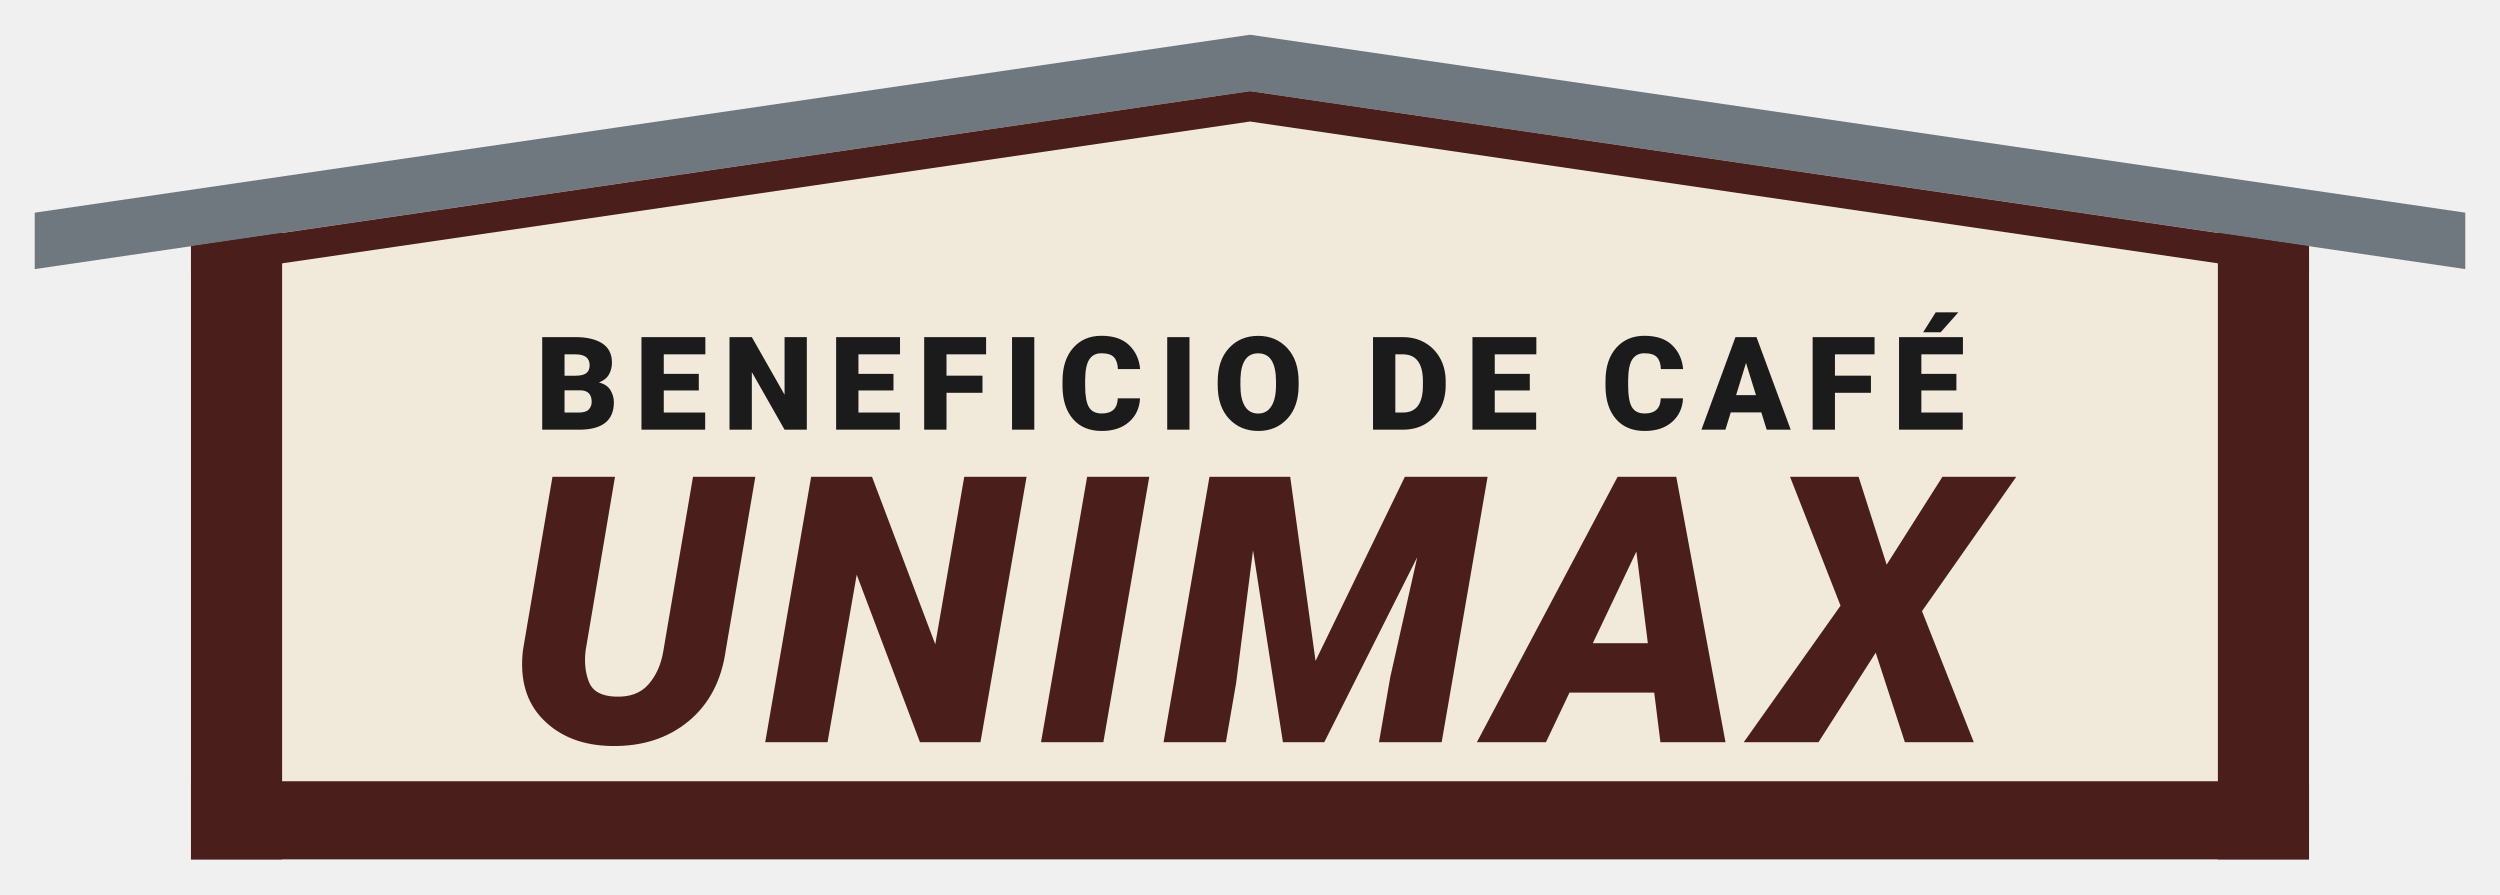
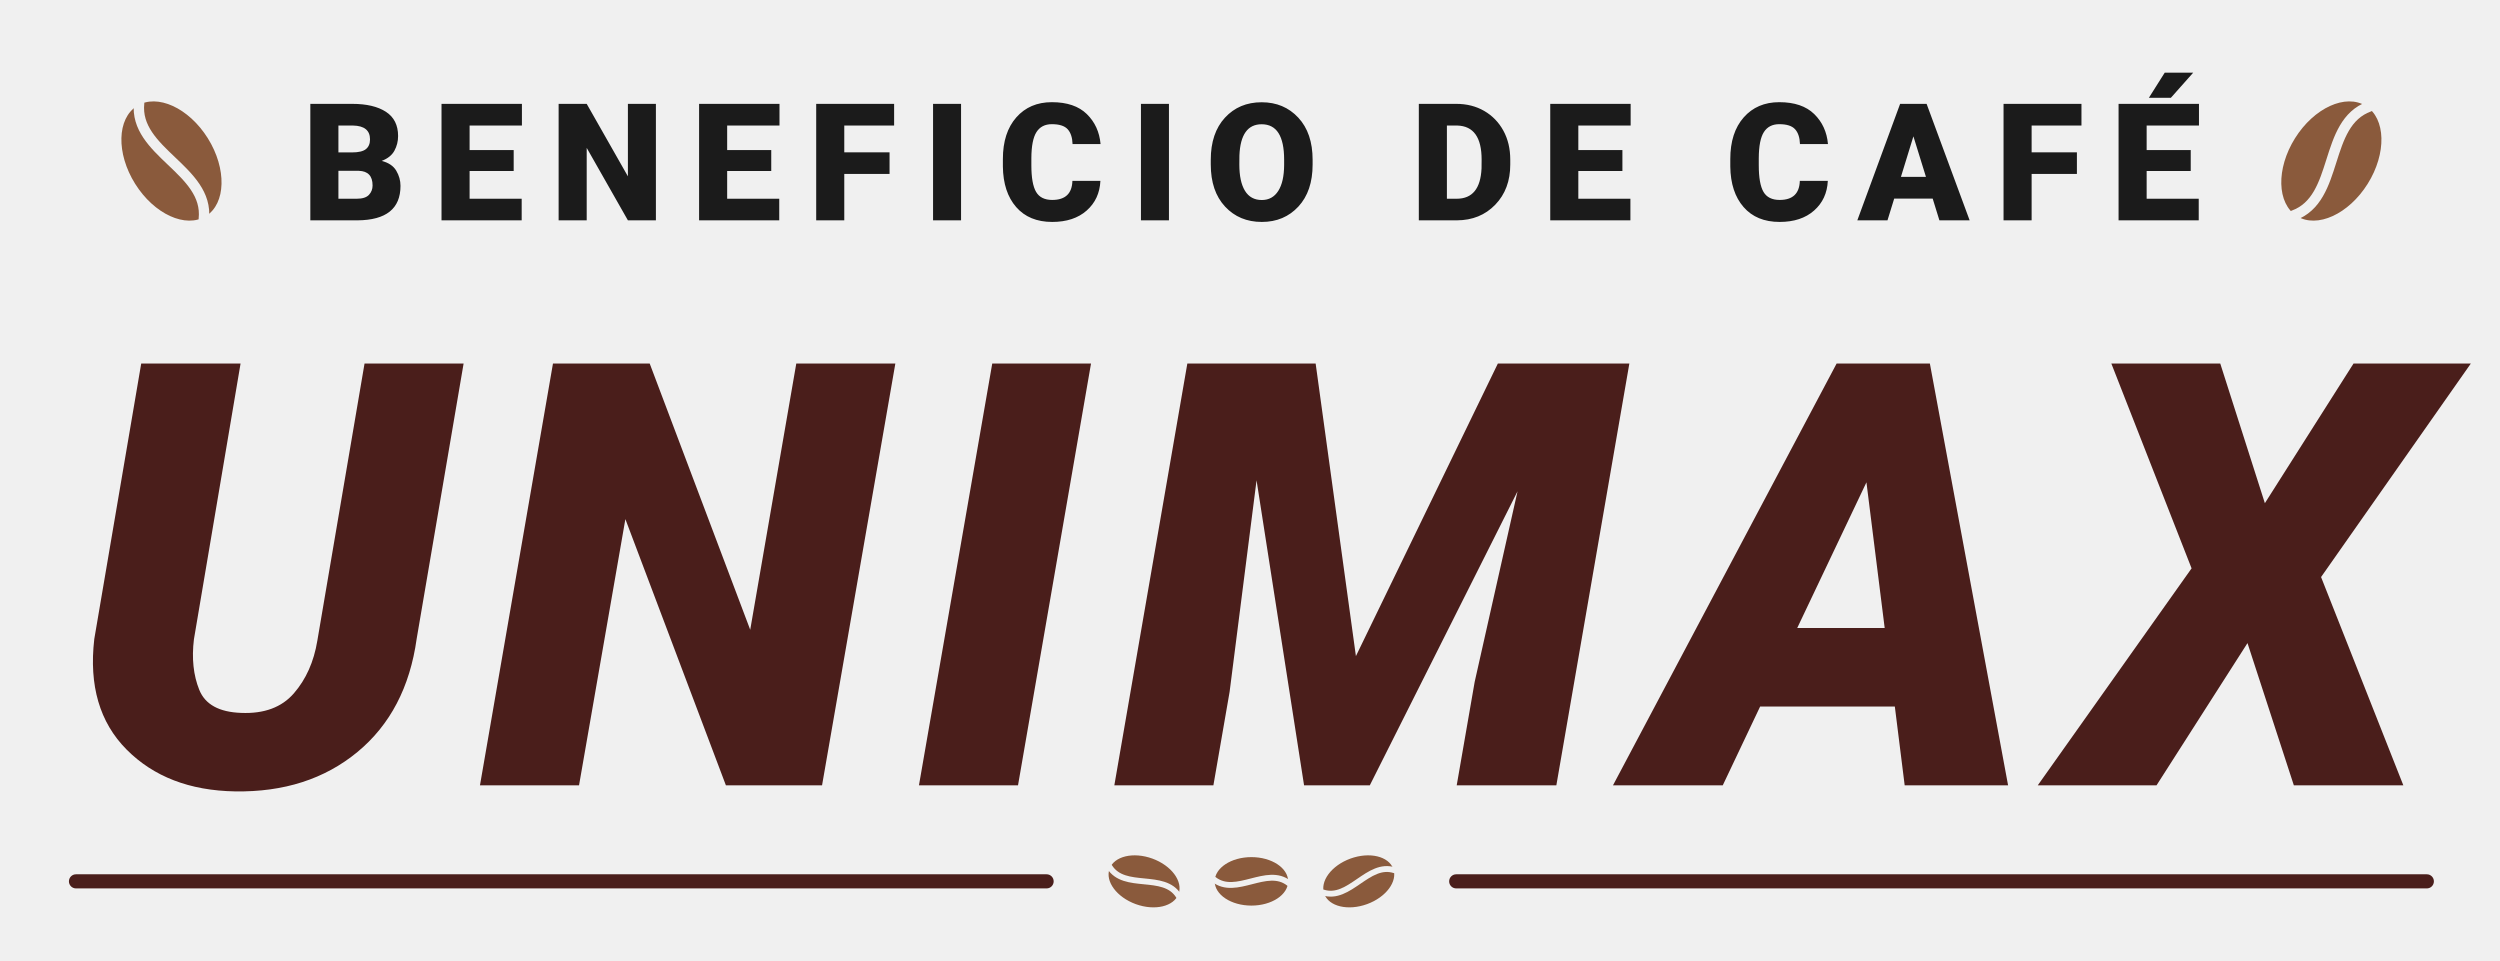
- <svg xmlns="http://www.w3.org/2000/svg" viewBox="24 54 1152 412" width="1152" height="412">
-   <polygon fill="#F1EADB" points="112,170 600,100 1088,170 1088,440 112,440" />
-   <path fill="#1B1B1B" d="M306.871 239.373Q306.871 245.643 302.931 248.792Q298.99 251.941 291.139 252.0H273.854V209.344H289.176Q297.057 209.344 301.524 212.244Q305.992 215.145 305.992 221.121Q305.992 224.021 304.645 226.497Q303.297 228.973 299.986 230.232Q303.766 231.199 305.318 233.821Q306.871 236.443 306.871 239.373ZM284.137 217.283V227.127H289.117Q292.691 227.127 294.2 225.926Q295.709 224.725 295.709 222.352Q295.709 217.4 289.469 217.283ZM296.646 239.227Q296.646 234.012 291.607 233.865H284.137V244.09H290.846Q293.98 244.09 295.313 242.669Q296.646 241.248 296.646 239.227ZM319.584 252.0V209.344H349.027V217.283H329.867V226.277H346.01V233.924H329.867V244.09H348.939V252.0ZM395.783 209.344V252.0H385.529L370.441 225.457V252.0H360.158V209.344H370.441L385.529 235.887V209.344ZM409.287 252.0V209.344H438.73V217.283H419.57V226.277H435.713V233.924H419.57V244.09H438.643V252.0ZM449.861 252.0V209.344H478.396V217.283H460.145V227.098H476.727V235.008H460.145V252.0ZM500.602 209.344V252.0H490.348V209.344ZM539.066 237.557H549.32Q548.998 244.266 544.281 248.426Q539.564 252.586 531.684 252.586Q523.217 252.586 518.471 247.137Q513.725 241.688 513.607 232.312V229.529Q513.607 219.891 518.515 214.31Q523.422 208.729 531.537 208.729Q539.887 208.729 544.34 213.079Q548.793 217.43 549.379 224.08H539.125Q539.008 220.477 537.323 218.631Q535.639 216.785 531.537 216.785Q527.758 216.785 525.912 219.671Q524.066 222.557 524.037 229.236V231.844Q524.037 238.641 525.766 241.585Q527.494 244.529 531.684 244.529Q538.861 244.529 539.066 237.557ZM572.111 209.344V252.0H561.857V209.344ZM622.412 231.551Q622.412 241.336 617.197 246.961Q611.982 252.586 603.809 252.586Q595.576 252.586 590.347 246.961Q585.117 241.336 585.117 231.551V229.822Q585.117 220.037 590.317 214.397Q595.518 208.758 603.75 208.758Q611.924 208.758 617.168 214.397Q622.412 220.037 622.412 229.822ZM611.982 229.764Q611.982 223.318 609.932 220.066Q607.881 216.814 603.75 216.814Q596.074 216.814 595.605 228.24L595.576 231.551Q595.576 237.82 597.642 241.189Q599.707 244.559 603.809 244.559Q607.705 244.559 609.829 241.233Q611.953 237.908 611.982 231.727ZM656.686 252.0V209.344H670.396Q676.168 209.344 680.636 211.937Q685.104 214.529 687.638 219.144Q690.172 223.758 690.172 229.793V231.58Q690.172 240.574 684.679 246.272Q679.186 251.971 670.602 252.0ZM666.969 217.283V244.09H670.543Q679.156 244.09 679.654 232.986L679.684 229.734Q679.684 217.547 670.777 217.283ZM702.504 252.0V209.344H731.947V217.283H712.787V226.277H728.93V233.924H712.787V244.09H731.859V252.0ZM789.277 237.557H799.531Q799.209 244.266 794.492 248.426Q789.775 252.586 781.895 252.586Q773.428 252.586 768.682 247.137Q763.936 241.688 763.818 232.312V229.529Q763.818 219.891 768.726 214.31Q773.633 208.729 781.748 208.729Q790.098 208.729 794.551 213.079Q799.004 217.43 799.59 224.08H789.336Q789.219 220.477 787.534 218.631Q785.85 216.785 781.748 216.785Q777.969 216.785 776.123 219.671Q774.277 222.557 774.248 229.236V231.844Q774.248 238.641 775.977 241.585Q777.705 244.529 781.895 244.529Q789.072 244.529 789.277 237.557ZM808.025 252.0 823.699 209.344H833.396L849.158 252.0H838.084L835.623 244.031H821.531L819.07 252.0ZM823.992 236.092H833.162L828.562 221.238ZM859.264 252.0V209.344H887.799V217.283H869.547V227.098H886.129V235.008H869.547V252.0ZM899.076 252.0V209.344H928.52V217.283H909.359V226.277H925.502V233.924H909.359V244.09H928.432V252.0ZM910.18 207.117 915.98 197.918H926.41L918.236 207.117Z" />
-   <path fill="#4A1E1B" d="M343.332 273.719H372.055L358.449 353.504Q355.51 374.584 341.274 386.342Q327.039 398.1 305.791 397.764Q286.055 397.428 274.339 385.628Q262.623 373.828 264.975 353.588L278.58 273.719H307.387L293.865 353.672Q292.857 361.986 295.419 368.327Q297.98 374.668 307.555 375.004Q317.549 375.424 322.84 369.335Q328.131 363.246 329.643 354.092ZM497.045 273.719 475.797 396.0H447.914L418.771 318.818L405.334 396.0H376.611L397.775 273.719H425.826L454.969 350.9L468.322 273.719ZM553.588 273.719 532.424 396.0H503.701L524.949 273.719ZM630.203 358.543 671.355 273.719H709.484L688.32 396.0H659.43L664.637 366.018L677.066 310.756L634.234 396.0H615.17L601.396 307.564L593.586 368.873L588.883 396.0H560.16L581.324 273.719H618.529ZM704.551 396.0 769.387 273.719H796.43L819.105 396.0H789.123L786.268 373.156H747.215L736.381 396.0ZM757.965 350.396H783.328L778.037 308.152ZM880.436 273.719 893.369 314.199 919.068 273.719H953.082L909.662 335.615L933.514 396.0H901.768L888.33 354.764L861.959 396.0H827.525L872.121 333.096L848.857 273.719Z" />
-   <rect x="112" y="150" width="42" height="300" fill="#4A1E1B" />
-   <rect x="1046" y="150" width="42" height="300" fill="#4A1E1B" />
-   <rect x="112" y="414" width="976" height="36" fill="#4A1E1B" />
-   <polygon fill="#6F787F" points="40,152 600,70 1160,152 1160,178 600,96 40,178" />
-   <polygon fill="#4A1E1B" points="112,167.5 600,96 1088,167.5 1088,181.5 600,110 112,181.5" />
+ <svg xmlns="http://www.w3.org/2000/svg" viewBox="157 40 885 340" width="885" height="340">
+   <defs>
+     <mask id="hendidura" maskContentUnits="userSpaceOnUse" x="-2" y="-2" width="4" height="4">
+       <rect x="-2" y="-2" width="4" height="4" fill="#fff" />
+       <path d="M0.05,-1.02 C-0.42,-0.42 0.42,0.42 -0.05,1.02" fill="none" stroke="#000" stroke-width="0.16" stroke-linecap="round" />
+     </mask>
+     <g id="grano">
+       <ellipse rx="0.66" ry="1" mask="url(#hendidura)" />
+     </g>
+   </defs>
+   <path fill="#1B1B1B" d="M298.775 105.794Q298.775 111.854 294.966 114.899Q291.157 117.943 283.567 118.0H266.858V76.766H281.67Q289.288 76.766 293.607 79.569Q297.926 82.373 297.926 88.15Q297.926 90.954 296.623 93.347Q295.32 95.74 292.12 96.958Q295.773 97.893 297.274 100.427Q298.775 102.962 298.775 105.794ZM276.799 84.44V93.956H281.613Q285.068 93.956 286.527 92.795Q287.985 91.634 287.985 89.34Q287.985 84.554 281.953 84.44ZM288.892 105.652Q288.892 100.611 284.021 100.47H276.799V110.354H283.284Q286.314 110.354 287.603 108.98Q288.892 107.606 288.892 105.652ZM313.298 118.0V76.766H341.76V84.44H323.238V93.135H338.843V100.526H323.238V110.354H341.675V118.0ZM389.19 76.766V118.0H379.278L364.693 92.342V118.0H354.753V76.766H364.693L379.278 102.424V76.766ZM404.478 118.0V76.766H432.939V84.44H414.418V93.135H430.022V100.526H414.418V110.354H432.854V118.0ZM445.933 118.0V76.766H473.517V84.44H455.873V93.928H471.902V101.574H455.873V118.0ZM497.215 76.766V118.0H487.303V76.766ZM536.631 104.038H546.543Q546.231 110.523 541.672 114.545Q537.112 118.566 529.494 118.566Q521.31 118.566 516.722 113.299Q512.134 108.031 512.021 98.969V96.278Q512.021 86.961 516.764 81.566Q521.508 76.171 529.353 76.171Q537.424 76.171 541.729 80.376Q546.033 84.582 546.6 91.011H536.688Q536.574 87.527 534.946 85.743Q533.317 83.959 529.353 83.959Q525.699 83.959 523.915 86.749Q522.131 89.538 522.103 95.995V98.516Q522.103 105.086 523.773 107.932Q525.444 110.778 529.494 110.778Q536.433 110.778 536.631 104.038ZM570.808 76.766V118.0H560.896V76.766ZM621.665 98.232Q621.665 107.691 616.624 113.129Q611.583 118.566 603.682 118.566Q595.724 118.566 590.668 113.129Q585.613 107.691 585.613 98.232V96.562Q585.613 87.103 590.64 81.651Q595.667 76.199 603.625 76.199Q611.526 76.199 616.596 81.651Q621.665 87.103 621.665 96.562ZM611.583 96.505Q611.583 90.274 609.601 87.131Q607.618 83.987 603.625 83.987Q596.205 83.987 595.752 95.032L595.724 98.232Q595.724 104.293 597.72 107.55Q599.717 110.807 603.682 110.807Q607.448 110.807 609.501 107.592Q611.555 104.378 611.583 98.402ZM659.263 118.0V76.766H672.517Q678.096 76.766 682.415 79.272Q686.733 81.778 689.183 86.239Q691.633 90.699 691.633 96.533V98.261Q691.633 106.955 686.323 112.463Q681.013 117.972 672.715 118.0ZM669.203 84.44V110.354H672.658Q680.984 110.354 681.466 99.62L681.494 96.477Q681.494 84.695 672.885 84.44ZM705.787 118.0V76.766H734.249V84.44H715.728V93.135H731.332V100.526H715.728V110.354H734.164V118.0ZM794.135 104.038H804.047Q803.735 110.523 799.176 114.545Q794.616 118.566 786.998 118.566Q778.813 118.566 774.226 113.299Q769.638 108.031 769.524 98.969V96.278Q769.524 86.961 774.268 81.566Q779.012 76.171 786.856 76.171Q794.928 76.171 799.232 80.376Q803.537 84.582 804.104 91.011H794.191Q794.078 87.527 792.45 85.743Q790.821 83.959 786.856 83.959Q783.203 83.959 781.419 86.749Q779.635 89.538 779.606 95.995V98.516Q779.606 105.086 781.277 107.932Q782.948 110.778 786.998 110.778Q793.937 110.778 794.135 104.038ZM814.491 118.0 829.643 76.766H839.017L854.253 118.0H843.548L841.169 110.297H827.547L825.168 118.0ZM829.926 102.622H838.79L834.344 88.264ZM866.255 118.0V76.766H893.839V84.44H876.195V93.928H892.225V101.574H876.195V118.0ZM906.974 118.0V76.766H935.436V84.44H916.914V93.135H932.519V100.526H916.914V110.354H935.351V118.0ZM917.707 74.613 923.314 65.721H933.396L925.495 74.613Z" />
+   <path fill="#4A1E1B" d="M286.045 168.703H321.113L304.502 266.115Q300.913 291.853 283.533 306.208Q266.152 320.563 240.21 320.153Q216.113 319.743 201.809 305.336Q187.505 290.93 190.376 266.218L206.987 168.703H242.158L225.649 266.32Q224.419 276.472 227.546 284.213Q230.674 291.955 242.363 292.365Q254.565 292.878 261.025 285.444Q267.485 278.01 269.331 266.833ZM473.95 168.703 448.008 318.0H413.965L378.384 223.767L361.978 318.0H326.909L352.749 168.703H386.997L422.578 262.937L438.882 168.703ZM543.218 168.703 517.378 318.0H482.31L508.252 168.703ZM636.992 272.268 687.236 168.703H733.789L707.949 318.0H672.676L679.033 281.394L694.209 213.923L641.914 318.0H618.638L601.821 210.026L592.285 284.88L586.543 318.0H551.475L577.314 168.703H622.739ZM727.998 318.0 807.158 168.703H840.176L867.861 318.0H831.255L827.769 290.109H780.088L766.86 318.0ZM793.213 262.321H824.18L817.72 210.744ZM942.974 168.703 958.765 218.127 990.142 168.703H1031.67L978.657 244.274L1007.778 318.0H969.019L952.612 267.653L920.415 318.0H878.374L932.822 241.198L904.419 168.703Z" />
+   <use href="#grano" fill="#8A5A3C" transform="translate(217.7,97.0) rotate(-32) scale(23.00)" />
+   <use href="#grano" fill="#8A5A3C" transform="translate(982.3,97.0) rotate(32) scale(23.00)" />
+   <rect x="181.4" y="349.5" width="348.6" height="5" rx="2.5" fill="#4A1E1B" />
+   <rect x="670.0" y="349.5" width="348.6" height="5" rx="2.5" fill="#4A1E1B" />
+   <use href="#grano" fill="#8A5A3C" transform="translate(562.0,352.0) rotate(-70) scale(13.00)" />
+   <use href="#grano" fill="#8A5A3C" transform="translate(600.0,352.0) rotate(90) scale(13.00)" />
+   <use href="#grano" fill="#8A5A3C" transform="translate(638.0,352.0) rotate(70) scale(13.00)" />
</svg>
